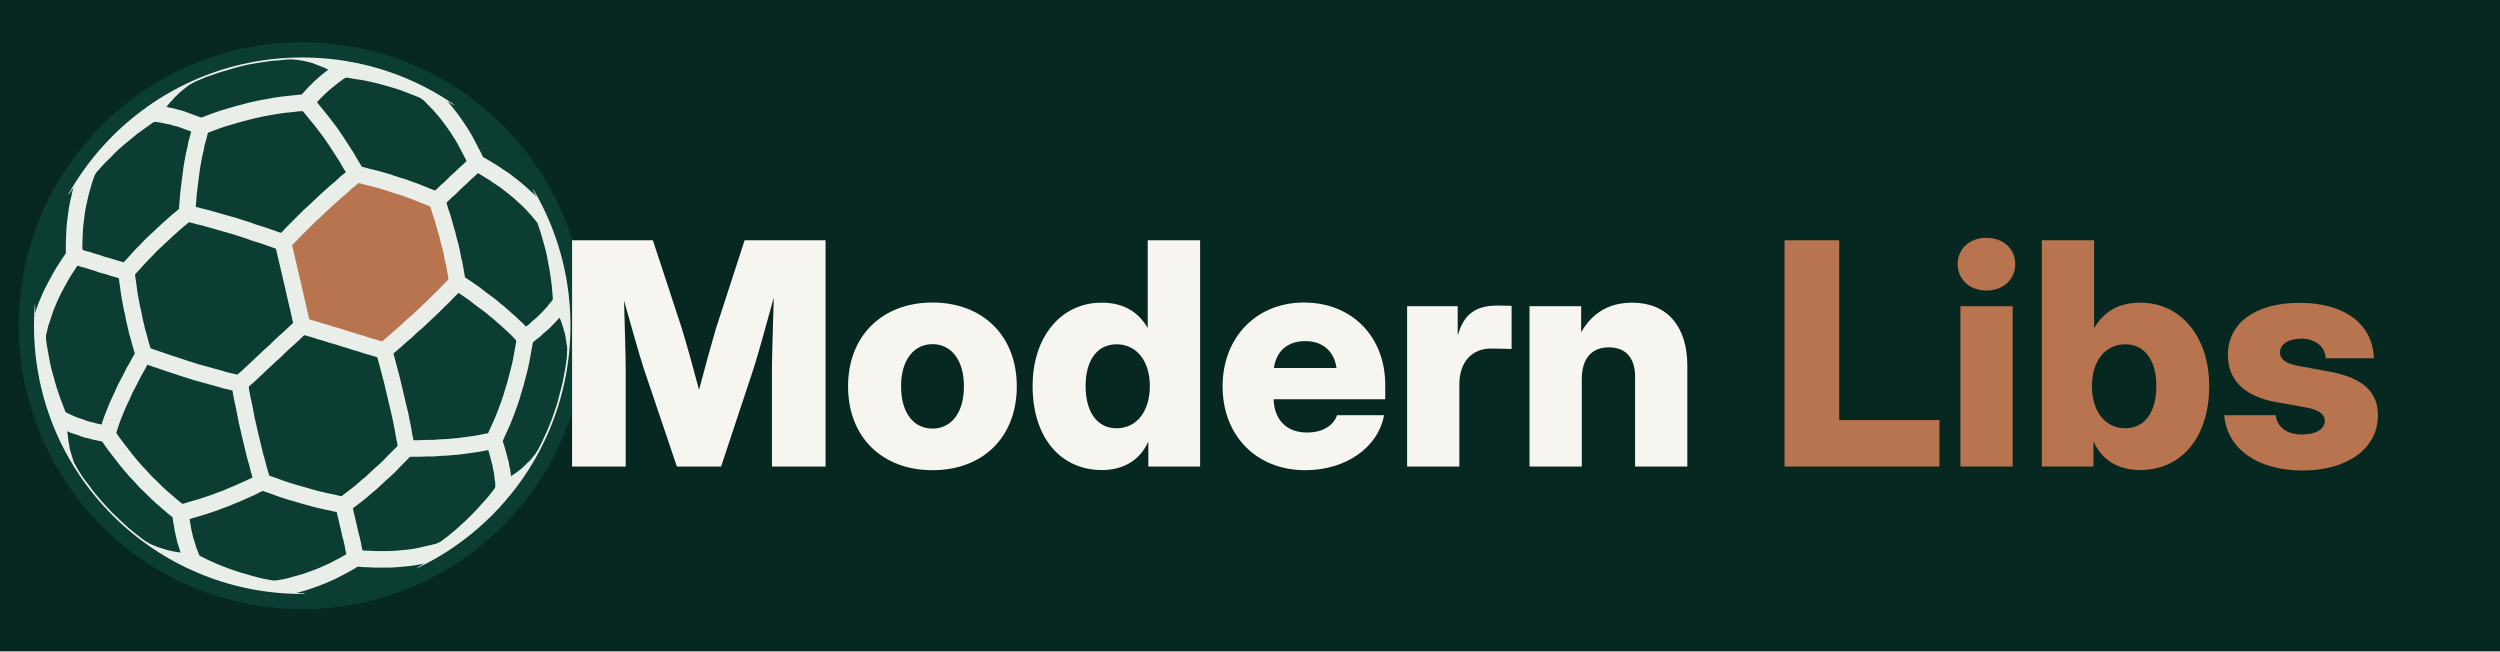
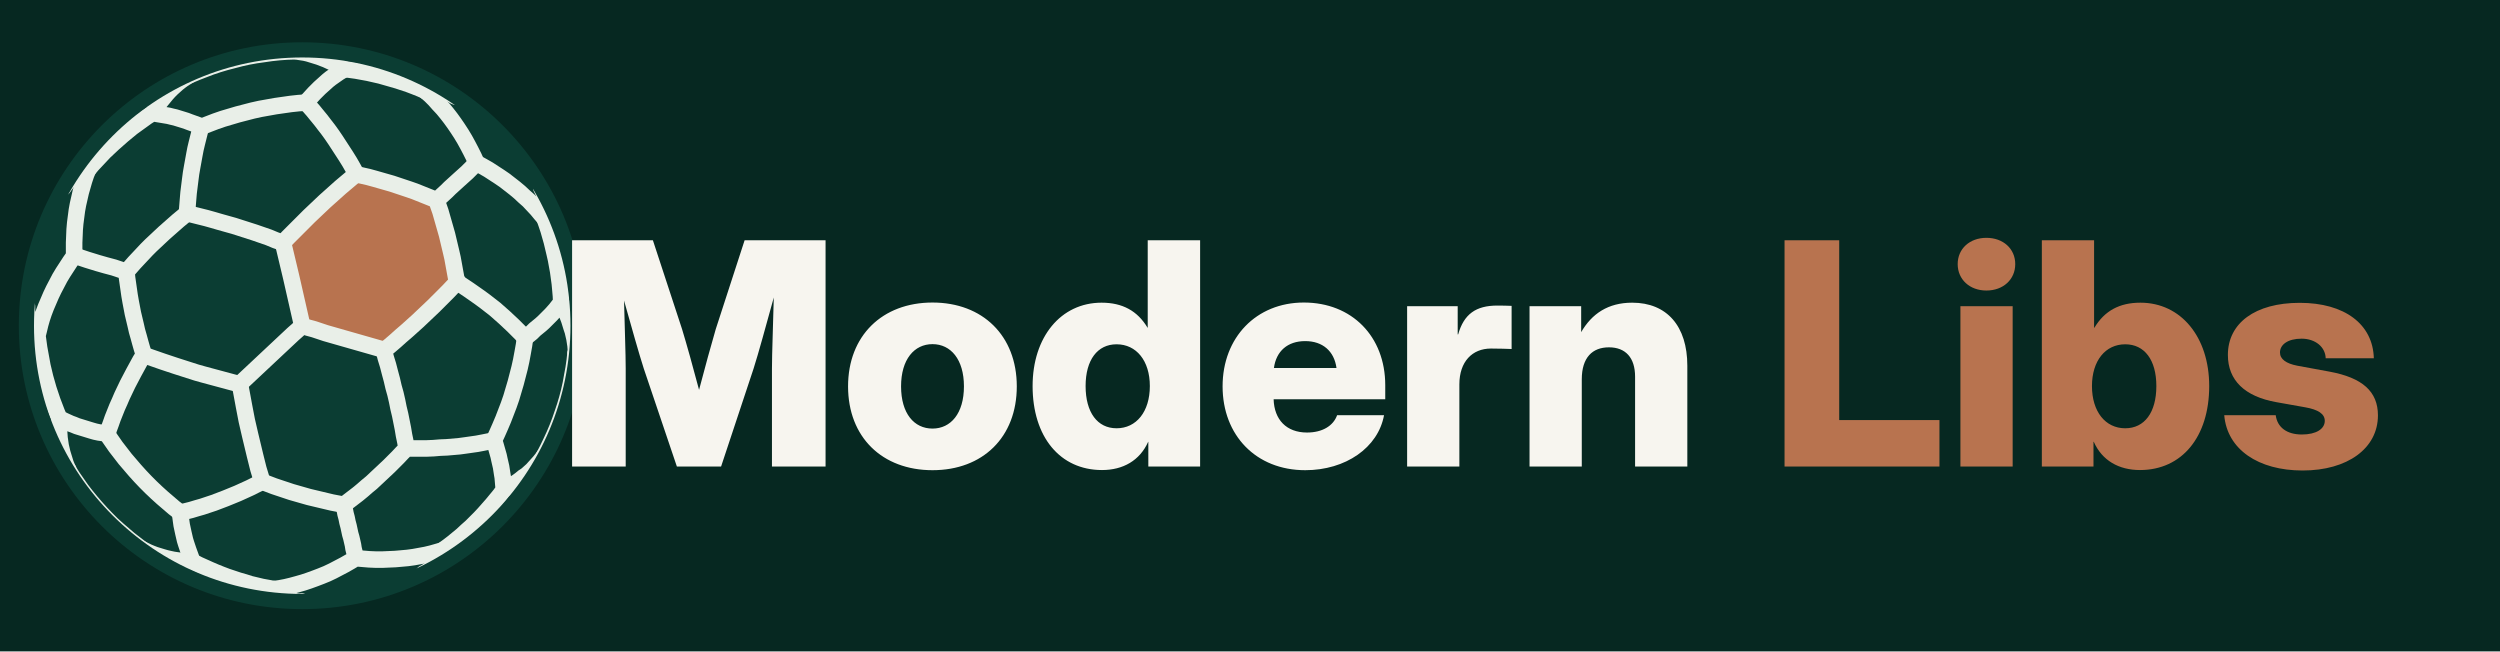
- <svg xmlns="http://www.w3.org/2000/svg" width="852" height="222" viewBox="0 0 852 222" role="img" aria-label="Modern Libs compact horizontal dark logo">
+ <svg xmlns="http://www.w3.org/2000/svg" width="852" height="222" aria-label="Modern Libs compact horizontal dark logo" viewBox="0 0 852 222">
  <rect width="100%" height="100%" fill="#062821" />
-   <g transform="translate(103.000 111.000) scale(94.000)">
-     <circle cx="0" cy="0" r="1" fill="#0B3D33" />
+   <g transform="matrix(94 0 0 94 103 111)">
+     <circle r="1" fill="#0B3D33" />
    <defs>
      <clipPath id="ml-g20-disc">
-         <circle cx="0" cy="0" r="1" />
+         <circle r="1" />
      </clipPath>
    </defs>
-     <path d="M 0.488,-0.455 L 0.495,-0.435 L 0.501,-0.414 L 0.508,-0.394 L 0.514,-0.373 L 0.52,-0.352 L 0.526,-0.331 L 0.531,-0.31 L 0.537,-0.289 L 0.542,-0.267 L 0.546,-0.245 L 0.551,-0.224 L 0.555,-0.202 L 0.559,-0.18 L 0.562,-0.158 L 0.545,-0.14 L 0.528,-0.123 L 0.511,-0.105 L 0.493,-0.088 L 0.475,-0.07 L 0.456,-0.052 L 0.437,-0.034 L 0.418,-0.016 L 0.398,0.001 L 0.379,0.019 L 0.358,0.037 L 0.338,0.055 L 0.317,0.073 L 0.296,0.09 L 0.275,0.084 L 0.255,0.078 L 0.234,0.072 L 0.213,0.065 L 0.192,0.059 L 0.171,0.052 L 0.15,0.046 L 0.129,0.039 L 0.107,0.033 L 0.086,0.026 L 0.064,0.02 L 0.043,0.013 L 0.021,0.007 L -0,0 L -0.005,-0.022 L -0.01,-0.044 L -0.015,-0.066 L -0.02,-0.087 L -0.025,-0.109 L -0.03,-0.131 L -0.035,-0.153 L -0.04,-0.174 L -0.045,-0.196 L -0.05,-0.217 L -0.055,-0.238 L -0.06,-0.26 L -0.065,-0.281 L -0.07,-0.302 L -0.05,-0.321 L -0.031,-0.341 L -0.012,-0.36 L 0.007,-0.379 L 0.026,-0.398 L 0.046,-0.416 L 0.065,-0.434 L 0.084,-0.452 L 0.103,-0.469 L 0.122,-0.486 L 0.141,-0.502 L 0.159,-0.519 L 0.178,-0.534 L 0.196,-0.55 L 0.218,-0.545 L 0.24,-0.539 L 0.261,-0.534 L 0.283,-0.528 L 0.304,-0.522 L 0.325,-0.515 L 0.346,-0.508 L 0.367,-0.502 L 0.388,-0.494 L 0.408,-0.487 L 0.428,-0.479 L 0.448,-0.471 L 0.468,-0.463 Z" fill="#B8734F" />
-     <g clip-path="url(#ml-g20-disc)" stroke="#E9EFE8" stroke-width="0.06" fill="none" stroke-linecap="round" stroke-linejoin="round">
-       <path d="M -0.574,0.105 L -0.581,0.083 L -0.587,0.062 L -0.593,0.04 L -0.599,0.019 L -0.604,-0.003 L -0.609,-0.024 L -0.613,-0.046 L -0.618,-0.067 L -0.622,-0.089 L -0.626,-0.11 L -0.629,-0.131 L -0.632,-0.153 L -0.635,-0.174 L -0.638,-0.195" />
-       <path d="M -0.574,0.105 L -0.552,0.113 L -0.529,0.121 L -0.505,0.129 L -0.482,0.137 L -0.457,0.145 L -0.433,0.153 L -0.408,0.161 L -0.383,0.169 L -0.357,0.176 L -0.332,0.183 L -0.306,0.19 L -0.279,0.198 L -0.253,0.204 L -0.226,0.211" />
-       <path d="M -0.574,0.105 L -0.587,0.126 L -0.599,0.148 L -0.611,0.169 L -0.622,0.191 L -0.633,0.212 L -0.644,0.233 L -0.653,0.254 L -0.663,0.275 L -0.672,0.295 L -0.68,0.315 L -0.688,0.335 L -0.695,0.355 L -0.701,0.374 L -0.707,0.393" />
-       <path d="M -0.638,-0.195 L -0.653,-0.2 L -0.669,-0.205 L -0.684,-0.209 L -0.699,-0.214 L -0.713,-0.218 L -0.728,-0.222 L -0.741,-0.227 L -0.755,-0.231 L -0.768,-0.235 L -0.78,-0.239 L -0.793,-0.242 L -0.804,-0.246 L -0.816,-0.249 L -0.827,-0.253" />
-       <path d="M -0.638,-0.195 L -0.624,-0.211 L -0.609,-0.227 L -0.595,-0.243 L -0.58,-0.259 L -0.565,-0.274 L -0.55,-0.29 L -0.534,-0.305 L -0.518,-0.32 L -0.502,-0.335 L -0.486,-0.35 L -0.469,-0.365 L -0.452,-0.38 L -0.435,-0.394 L -0.418,-0.408" />
-       <path d="M 0.998,0.068 L 0.997,0.071 L 0.996,0.081 L 0.994,0.09 L 0.991,0.099" />
-       <path d="M 0.488,-0.455 L 0.5,-0.466 L 0.512,-0.477 L 0.523,-0.488 L 0.535,-0.498 L 0.546,-0.509 L 0.556,-0.519 L 0.567,-0.529 L 0.577,-0.538 L 0.587,-0.548 L 0.597,-0.557 L 0.606,-0.565 L 0.615,-0.574 L 0.624,-0.582 L 0.632,-0.59" />
-       <path d="M 0.488,-0.455 L 0.468,-0.463 L 0.448,-0.471 L 0.428,-0.479 L 0.408,-0.487 L 0.388,-0.494 L 0.367,-0.502 L 0.346,-0.508 L 0.325,-0.515 L 0.304,-0.522 L 0.283,-0.528 L 0.261,-0.534 L 0.24,-0.539 L 0.218,-0.545 L 0.196,-0.55" />
-       <path d="M 0.488,-0.455 L 0.495,-0.435 L 0.501,-0.414 L 0.508,-0.394 L 0.514,-0.373 L 0.52,-0.352 L 0.526,-0.331 L 0.531,-0.31 L 0.537,-0.289 L 0.542,-0.267 L 0.546,-0.245 L 0.551,-0.224 L 0.555,-0.202 L 0.559,-0.18 L 0.562,-0.158" />
-       <path d="M -0,0 L -0.016,0.015 L -0.033,0.031 L -0.049,0.046 L -0.066,0.061 L -0.082,0.076 L -0.098,0.092 L -0.115,0.107 L -0.131,0.122 L -0.147,0.137 L -0.163,0.152 L -0.179,0.167 L -0.195,0.182 L -0.211,0.196 L -0.226,0.211" />
-       <path d="M -0,0 L -0.005,-0.022 L -0.01,-0.044 L -0.015,-0.066 L -0.02,-0.087 L -0.025,-0.109 L -0.03,-0.131 L -0.035,-0.153 L -0.04,-0.174 L -0.045,-0.196 L -0.05,-0.217 L -0.055,-0.238 L -0.06,-0.26 L -0.065,-0.281 L -0.07,-0.302" />
-       <path d="M -0,0 L 0.021,0.007 L 0.043,0.013 L 0.064,0.02 L 0.086,0.026 L 0.107,0.033 L 0.129,0.039 L 0.15,0.046 L 0.171,0.052 L 0.192,0.059 L 0.213,0.065 L 0.234,0.072 L 0.255,0.078 L 0.275,0.084 L 0.296,0.09" />
-       <path d="M -0.226,0.211 L -0.222,0.238 L -0.217,0.265 L -0.211,0.292 L -0.206,0.318 L -0.201,0.344 L -0.195,0.37 L -0.189,0.396 L -0.183,0.421 L -0.177,0.446 L -0.171,0.471 L -0.164,0.495 L -0.158,0.519 L -0.151,0.543 L -0.145,0.566" />
-       <path d="M -0.827,-0.253 L -0.841,-0.233 L -0.854,-0.213 L -0.867,-0.193 L -0.879,-0.172 L -0.89,-0.152 L -0.901,-0.131 L -0.911,-0.111 L -0.92,-0.09 L -0.929,-0.069 L -0.936,-0.048 L -0.943,-0.027 L -0.95,-0.006 L -0.955,0.015 L -0.96,0.036" />
-       <path d="M -0.827,-0.253 L -0.827,-0.277 L -0.827,-0.301 L -0.826,-0.325 L -0.825,-0.349 L -0.823,-0.372 L -0.82,-0.395 L -0.817,-0.418 L -0.813,-0.44 L -0.808,-0.462 L -0.803,-0.484 L -0.797,-0.505 L -0.791,-0.526 L -0.784,-0.547 L -0.776,-0.567" />
-       <path d="M -0.96,0.036 L -0.958,0.058 L -0.955,0.079 L -0.951,0.101 L -0.947,0.123 L -0.943,0.144 L -0.938,0.166 L -0.932,0.187 L -0.926,0.209 L -0.92,0.23 L -0.913,0.251 L -0.906,0.272 L -0.898,0.293 L -0.89,0.314 L -0.882,0.334" />
-       <path d="M -0.96,0.036 L -0.967,0.026 L -0.974,0.016 L -0.98,0.007 L -0.984,-0.003 L -0.989,-0.013 L -0.992,-0.023 L -0.995,-0.032 L -0.997,-0.042 L -0.998,-0.052 L -0.998,-0.061 L -0.998,-0.068" />
-       <path d="M -0.707,0.393 L -0.722,0.39 L -0.737,0.387 L -0.751,0.384 L -0.765,0.38 L -0.779,0.377 L -0.792,0.373 L -0.804,0.368 L -0.817,0.364 L -0.829,0.36 L -0.84,0.355 L -0.851,0.35 L -0.862,0.345 L -0.872,0.34 L -0.882,0.334" />
-       <path d="M -0.707,0.393 L -0.692,0.416 L -0.675,0.439 L -0.658,0.461 L -0.641,0.483 L -0.623,0.505 L -0.605,0.526 L -0.586,0.546 L -0.567,0.567 L -0.547,0.586 L -0.527,0.606 L -0.506,0.625 L -0.485,0.643 L -0.464,0.661 L -0.442,0.678" />
-       <path d="M -0.882,0.334 L -0.882,0.349 L -0.882,0.364 L -0.882,0.378 L -0.881,0.393 L -0.879,0.407 L -0.878,0.421 L -0.875,0.434 L -0.873,0.448 L -0.87,0.461 L -0.866,0.474 L -0.862,0.487 L -0.858,0.5 L -0.853,0.512 L -0.847,0.524" />
-       <path d="M 0.939,-0.086 L 0.946,-0.073 L 0.952,-0.06 L 0.958,-0.046 L 0.964,-0.033 L 0.969,-0.02 L 0.973,-0.007 L 0.977,0.007 L 0.981,0.02 L 0.984,0.033 L 0.986,0.047 L 0.988,0.06 L 0.99,0.073 L 0.991,0.086 L 0.991,0.099" />
-       <path d="M 0.939,-0.086 L 0.938,-0.108 L 0.936,-0.131 L 0.934,-0.153 L 0.931,-0.175 L 0.928,-0.197 L 0.924,-0.219 L 0.92,-0.24 L 0.916,-0.262 L 0.911,-0.283 L 0.905,-0.305 L 0.899,-0.326 L 0.893,-0.347 L 0.886,-0.368 L 0.879,-0.389" />
-       <path d="M 0.939,-0.086 L 0.933,-0.077 L 0.926,-0.068 L 0.918,-0.059 L 0.911,-0.049 L 0.902,-0.04 L 0.894,-0.031 L 0.885,-0.022 L 0.875,-0.012 L 0.865,-0.003 L 0.854,0.006 L 0.844,0.016 L 0.832,0.025 L 0.821,0.034 L 0.808,0.044" />
-       <path d="M 0.991,0.099 L 0.988,0.127 L 0.984,0.155 L 0.979,0.183 L 0.974,0.21 L 0.967,0.237 L 0.96,0.264 L 0.953,0.291 L 0.944,0.318 L 0.935,0.344 L 0.925,0.37 L 0.914,0.396 L 0.902,0.422 L 0.89,0.447 L 0.877,0.472" />
-       <path d="M 0.867,-0.499 L 0.87,-0.493 L 0.874,-0.484 L 0.877,-0.475 L 0.88,-0.465 L 0.882,-0.455 L 0.883,-0.445 L 0.883,-0.434 L 0.883,-0.423 L 0.882,-0.412 L 0.881,-0.4 L 0.879,-0.389" />
-       <path d="M 0.879,-0.389 L 0.865,-0.405 L 0.851,-0.422 L 0.836,-0.438 L 0.821,-0.454 L 0.804,-0.469 L 0.788,-0.484 L 0.77,-0.499 L 0.752,-0.513 L 0.734,-0.527 L 0.714,-0.54 L 0.695,-0.553 L 0.674,-0.566 L 0.654,-0.578 L 0.632,-0.59" />
-       <path d="M 0.632,-0.59 L 0.622,-0.612 L 0.611,-0.633 L 0.6,-0.654 L 0.589,-0.675 L 0.577,-0.695 L 0.564,-0.715 L 0.551,-0.734 L 0.538,-0.752 L 0.524,-0.77 L 0.51,-0.787 L 0.495,-0.804 L 0.48,-0.819 L 0.465,-0.835 L 0.449,-0.849" />
-       <path d="M -0.07,-0.302 L -0.05,-0.321 L -0.031,-0.341 L -0.012,-0.36 L 0.007,-0.379 L 0.026,-0.398 L 0.046,-0.416 L 0.065,-0.434 L 0.084,-0.452 L 0.103,-0.469 L 0.122,-0.486 L 0.141,-0.502 L 0.159,-0.519 L 0.178,-0.534 L 0.196,-0.55" />
-       <path d="M -0.07,-0.302 L -0.095,-0.311 L -0.121,-0.32 L -0.147,-0.329 L -0.173,-0.337 L -0.198,-0.346 L -0.223,-0.354 L -0.248,-0.362 L -0.273,-0.369 L -0.298,-0.376 L -0.322,-0.383 L -0.347,-0.39 L -0.371,-0.396 L -0.394,-0.402 L -0.418,-0.408" />
-       <path d="M 0.196,-0.55 L 0.184,-0.572 L 0.171,-0.593 L 0.159,-0.614 L 0.146,-0.634 L 0.133,-0.654 L 0.12,-0.674 L 0.107,-0.693 L 0.094,-0.711 L 0.08,-0.729 L 0.067,-0.746 L 0.053,-0.763 L 0.04,-0.779 L 0.027,-0.795 L 0.013,-0.809" />
-       <path d="M -0.418,-0.408 L -0.416,-0.433 L -0.414,-0.458 L -0.412,-0.482 L -0.409,-0.506 L -0.406,-0.53 L -0.403,-0.553 L -0.4,-0.576 L -0.396,-0.598 L -0.392,-0.62 L -0.387,-0.641 L -0.383,-0.662 L -0.377,-0.683 L -0.372,-0.703 L -0.367,-0.722" />
-       <path d="M -0.367,-0.722 L -0.341,-0.732 L -0.314,-0.742 L -0.288,-0.751 L -0.261,-0.759 L -0.234,-0.767 L -0.207,-0.774 L -0.18,-0.781 L -0.153,-0.787 L -0.125,-0.792 L -0.098,-0.797 L -0.07,-0.801 L -0.042,-0.804 L -0.015,-0.807 L 0.013,-0.809" />
-       <path d="M -0.367,-0.722 L -0.381,-0.728 L -0.395,-0.733 L -0.408,-0.738 L -0.422,-0.743 L -0.435,-0.748 L -0.448,-0.752 L -0.461,-0.755 L -0.474,-0.759 L -0.486,-0.761 L -0.498,-0.764 L -0.51,-0.766 L -0.522,-0.768 L -0.533,-0.769 L -0.544,-0.77" />
-       <path d="M 0.013,-0.809 L 0.023,-0.821 L 0.033,-0.832 L 0.043,-0.843 L 0.053,-0.853 L 0.063,-0.863 L 0.073,-0.872 L 0.083,-0.881 L 0.093,-0.889 L 0.103,-0.897 L 0.113,-0.905 L 0.123,-0.912 L 0.132,-0.919 L 0.142,-0.925 L 0.151,-0.931" />
-       <path d="M -0.544,-0.77 L -0.563,-0.758 L -0.581,-0.745 L -0.599,-0.732 L -0.617,-0.719 L -0.634,-0.705 L -0.651,-0.691 L -0.668,-0.677 L -0.685,-0.662 L -0.701,-0.647 L -0.716,-0.631 L -0.732,-0.616 L -0.747,-0.6 L -0.762,-0.583 L -0.776,-0.567" />
-       <path d="M -0.544,-0.77 L -0.536,-0.783 L -0.528,-0.795 L -0.519,-0.807 L -0.511,-0.818 L -0.502,-0.829 L -0.492,-0.839 L -0.483,-0.85 L -0.473,-0.859 L -0.463,-0.869 L -0.453,-0.877 L -0.442,-0.886 L -0.432,-0.894 L -0.421,-0.901 L -0.41,-0.908" />
-       <path d="M -0.776,-0.567 L -0.787,-0.563 L -0.798,-0.558 L -0.808,-0.553 L -0.818,-0.548 L -0.827,-0.542 L -0.835,-0.536 L -0.843,-0.529 L -0.85,-0.522 L -0.856,-0.515 L -0.862,-0.507 L -0.865,-0.501" />
-       <path d="M -0.442,0.678 L -0.422,0.674 L -0.403,0.668 L -0.382,0.662 L -0.362,0.656 L -0.341,0.649 L -0.32,0.642 L -0.299,0.634 L -0.277,0.626 L -0.256,0.617 L -0.234,0.608 L -0.212,0.598 L -0.189,0.588 L -0.167,0.577 L -0.145,0.566" />
-       <path d="M -0.442,0.678 L -0.44,0.693 L -0.438,0.708 L -0.435,0.723 L -0.433,0.737 L -0.43,0.751 L -0.427,0.764 L -0.424,0.777 L -0.42,0.789 L -0.416,0.802 L -0.413,0.813 L -0.408,0.825 L -0.404,0.836 L -0.4,0.846 L -0.395,0.856" />
-       <path d="M 0.194,0.842 L 0.192,0.831 L 0.189,0.82 L 0.186,0.808 L 0.184,0.795 L 0.181,0.782 L 0.178,0.769 L 0.174,0.755 L 0.171,0.741 L 0.168,0.727 L 0.164,0.712 L 0.161,0.697 L 0.157,0.682 L 0.154,0.666 L 0.15,0.65" />
-       <path d="M 0.194,0.842 L 0.174,0.855 L 0.153,0.867 L 0.132,0.878 L 0.111,0.889 L 0.089,0.899 L 0.068,0.908 L 0.047,0.916 L 0.025,0.924 L 0.004,0.931 L -0.018,0.937 L -0.039,0.943 L -0.06,0.948 L -0.082,0.952 L -0.103,0.955" />
-       <path d="M 0.194,0.842 L 0.219,0.845 L 0.243,0.846 L 0.267,0.847 L 0.29,0.847 L 0.314,0.847 L 0.337,0.846 L 0.36,0.844 L 0.382,0.842 L 0.405,0.839 L 0.427,0.835 L 0.448,0.83 L 0.47,0.825 L 0.491,0.82 L 0.511,0.813" />
-       <path d="M -0.145,0.566 L -0.124,0.574 L -0.103,0.581 L -0.082,0.589 L -0.061,0.596 L -0.039,0.603 L -0.018,0.609 L 0.003,0.615 L 0.024,0.621 L 0.045,0.627 L 0.066,0.632 L 0.087,0.637 L 0.108,0.641 L 0.129,0.646 L 0.15,0.65" />
-       <path d="M 0.15,0.65 L 0.167,0.637 L 0.184,0.624 L 0.201,0.611 L 0.218,0.597 L 0.234,0.583 L 0.251,0.569 L 0.267,0.554 L 0.283,0.539 L 0.3,0.524 L 0.316,0.509 L 0.331,0.493 L 0.347,0.477 L 0.363,0.461 L 0.378,0.445" />
-       <path d="M -0.103,0.955 L -0.124,0.951 L -0.146,0.947 L -0.167,0.942 L -0.189,0.936 L -0.21,0.93 L -0.231,0.924 L -0.252,0.917 L -0.273,0.91 L -0.294,0.902 L -0.314,0.894 L -0.335,0.885 L -0.355,0.876 L -0.375,0.866 L -0.395,0.856" />
-       <path d="M -0.103,0.955 L -0.094,0.963 L -0.084,0.97 L -0.075,0.977 L -0.066,0.982 L -0.056,0.987 L -0.047,0.991 L -0.037,0.995 L -0.028,0.997 L -0.018,0.999 L -0.008,1 L -0.001,1" />
-       <path d="M -0.395,0.856 L -0.41,0.856 L -0.424,0.854 L -0.439,0.853 L -0.453,0.851 L -0.467,0.849 L -0.481,0.846 L -0.494,0.843 L -0.508,0.839 L -0.521,0.835 L -0.533,0.831 L -0.546,0.826 L -0.558,0.821 L -0.57,0.815 L -0.582,0.809" />
-       <path d="M 0.378,0.445 L 0.374,0.421 L 0.369,0.397 L 0.365,0.373 L 0.36,0.348 L 0.355,0.323 L 0.349,0.298 L 0.343,0.273 L 0.337,0.247 L 0.331,0.222 L 0.325,0.196 L 0.318,0.17 L 0.311,0.143 L 0.304,0.117 L 0.296,0.09" />
-       <path d="M 0.378,0.445 L 0.403,0.445 L 0.428,0.445 L 0.452,0.444 L 0.476,0.444 L 0.5,0.442 L 0.524,0.441 L 0.547,0.439 L 0.569,0.437 L 0.591,0.434 L 0.613,0.431 L 0.634,0.428 L 0.655,0.424 L 0.675,0.42 L 0.695,0.416" />
-       <path d="M 0.296,0.09 L 0.317,0.073 L 0.338,0.055 L 0.358,0.037 L 0.379,0.019 L 0.398,0.001 L 0.418,-0.016 L 0.437,-0.034 L 0.456,-0.052 L 0.475,-0.07 L 0.493,-0.088 L 0.511,-0.105 L 0.528,-0.123 L 0.545,-0.14 L 0.562,-0.158" />
-       <path d="M 0.562,-0.158 L 0.583,-0.144 L 0.604,-0.13 L 0.624,-0.116 L 0.643,-0.101 L 0.662,-0.087 L 0.681,-0.073 L 0.699,-0.058 L 0.716,-0.044 L 0.733,-0.029 L 0.749,-0.015 L 0.765,-0 L 0.78,0.014 L 0.794,0.029 L 0.808,0.044" />
-       <path d="M 0.808,0.044 L 0.804,0.071 L 0.799,0.098 L 0.794,0.126 L 0.788,0.153 L 0.781,0.18 L 0.774,0.207 L 0.766,0.234 L 0.758,0.261 L 0.749,0.287 L 0.739,0.314 L 0.729,0.34 L 0.718,0.365 L 0.706,0.391 L 0.695,0.416" />
-       <path d="M 0.695,0.416 L 0.699,0.43 L 0.704,0.445 L 0.708,0.459 L 0.712,0.473 L 0.715,0.486 L 0.719,0.499 L 0.721,0.513 L 0.724,0.525 L 0.726,0.538 L 0.727,0.55 L 0.729,0.562 L 0.73,0.574 L 0.73,0.585 L 0.73,0.596" />
-       <path d="M 0.151,-0.931 L 0.173,-0.928 L 0.195,-0.924 L 0.217,-0.921 L 0.239,-0.917 L 0.261,-0.912 L 0.282,-0.907 L 0.304,-0.901 L 0.325,-0.895 L 0.346,-0.889 L 0.367,-0.882 L 0.388,-0.874 L 0.408,-0.866 L 0.429,-0.858 L 0.449,-0.849" />
-       <path d="M 0.151,-0.931 L 0.139,-0.938 L 0.126,-0.946 L 0.113,-0.953 L 0.1,-0.959 L 0.087,-0.965 L 0.074,-0.97 L 0.061,-0.975 L 0.048,-0.98 L 0.035,-0.984 L 0.022,-0.987 L 0.009,-0.99 L -0.004,-0.992 L -0.017,-0.994 L -0.03,-0.996" />
-       <path d="M 0.449,-0.849 L 0.461,-0.851 L 0.473,-0.852 L 0.484,-0.852 L 0.495,-0.851 L 0.505,-0.85 L 0.516,-0.848 L 0.525,-0.845 L 0.535,-0.842 L 0.544,-0.838 L 0.552,-0.834 L 0.558,-0.83" />
-       <path d="M -0.847,0.524 L -0.854,0.517 L -0.86,0.509 L -0.865,0.501 L -0.867,0.499" />
-       <path d="M -0.847,0.524 L -0.832,0.548 L -0.817,0.571 L -0.8,0.593 L -0.783,0.616 L -0.766,0.637 L -0.747,0.659 L -0.729,0.679 L -0.709,0.7 L -0.689,0.719 L -0.669,0.738 L -0.648,0.757 L -0.626,0.775 L -0.604,0.792 L -0.582,0.809" />
-       <path d="M -0.582,0.809 L -0.575,0.816 L -0.568,0.822 L -0.56,0.828 L -0.558,0.83" />
-       <path d="M 0.865,0.501 L 0.867,0.499 L 0.871,0.49 L 0.875,0.481 L 0.877,0.472" />
-       <path d="M 0.44,0.898 L 0.446,0.895 L 0.454,0.89 L 0.462,0.884 L 0.469,0.878 L 0.476,0.87 L 0.483,0.863 L 0.49,0.854 L 0.496,0.845 L 0.501,0.835 L 0.506,0.825 L 0.511,0.813" />
-       <path d="M 0.511,0.813 L 0.529,0.8 L 0.546,0.787 L 0.563,0.773 L 0.58,0.759 L 0.596,0.744 L 0.613,0.729 L 0.628,0.714 L 0.644,0.698 L 0.659,0.682 L 0.674,0.665 L 0.689,0.649 L 0.703,0.632 L 0.717,0.614 L 0.73,0.596" />
-       <path d="M 0.73,0.596 L 0.743,0.589 L 0.756,0.582 L 0.768,0.574 L 0.78,0.566 L 0.792,0.558 L 0.803,0.55 L 0.814,0.541 L 0.824,0.532 L 0.834,0.522 L 0.844,0.513 L 0.853,0.503 L 0.861,0.493 L 0.87,0.482 L 0.877,0.472" />
-       <path d="M -0.44,-0.898 L -0.437,-0.899 L -0.428,-0.903 L -0.419,-0.906 L -0.41,-0.908" />
-       <path d="M -0.41,-0.908 L -0.384,-0.919 L -0.358,-0.93 L -0.332,-0.939 L -0.305,-0.948 L -0.278,-0.956 L -0.251,-0.964 L -0.224,-0.971 L -0.197,-0.977 L -0.169,-0.982 L -0.142,-0.986 L -0.114,-0.99 L -0.086,-0.992 L -0.058,-0.995 L -0.03,-0.996" />
-       <path d="M 0.001,-1 L -0.001,-1 L -0.011,-0.999 L -0.02,-0.998 L -0.03,-0.996" />
+     <path fill="#B8734F" d="m.488-.455.007.02.007.02.006.021.006.021.006.021.006.021.005.021.005.021.005.021.005.022.004.022.004.022.004.022.004.022-.017.017-.017.018-.018.018-.018.018-.018.018-.018.018-.019.018-.019.018-.02.018-.02.018-.02.018L.338.055.317.073.296.09.276.084.255.078.234.072.213.065.192.059.171.052.15.046.129.039.107.033.086.026.064.02.043.013.021.007 0 0l-.005-.022-.005-.022-.005-.022-.005-.022-.005-.022-.005-.022-.005-.022-.005-.022-.005-.021-.005-.021-.005-.021-.005-.021-.005-.021-.005-.021.019-.02.019-.019.019-.019.019-.019.019-.019.019-.018.019-.018.019-.018.019-.017.019-.017.019-.017.019-.016.019-.016.018-.015.022.005.022.005.022.006.021.006.021.006.021.006.021.007.021.007.021.007.02.007.02.008.02.008.02.008Z" />
+     <g fill="none" stroke="#E9EFE8" stroke-linecap="round" stroke-linejoin="round" stroke-width=".06" clip-path="url(#ml-g20-disc)">
+       <path d="M-.574.105-.581.083-.587.062-.593.04-.599.019l-.005-.022-.005-.021-.005-.021-.004-.021-.004-.021L-.626-.11l-.003-.021-.003-.021-.003-.021-.002-.021m.063.3.022.008.023.008.023.008.024.008.024.008.025.008.025.008.025.008.025.007.026.007.026.007.026.007.026.007.027.007M-.574.105-.587.126-.599.148-.611.17l-.011.021-.011.021-.01.021-.01.021-.009.021-.009.02-.008.02-.008.02-.007.02-.007.019-.006.019m.07-.589-.016-.005-.015-.005-.015-.005-.015-.004-.015-.004-.014-.004-.014-.004-.013-.004-.013-.004-.013-.004-.012-.004-.012-.004-.011-.004-.011-.003m.189.058.014-.016.014-.016.015-.016.015-.016.015-.016.015-.015.016-.015.016-.015.016-.015.017-.015.017-.015.017-.015.017-.014.017-.014M.998.068.997.071.996.081.994.09l-.003.009M.488-.455.5-.466l.012-.011.012-.011.011-.011.011-.01.011-.01.011-.01.01-.009.01-.009.01-.009.009-.009.009-.009.009-.008.008-.008m-.145.135L.468-.463.448-.471l-.02-.008-.02-.008-.02-.007L.367-.501l-.021-.007-.021-.007-.021-.006-.021-.006-.021-.006-.022-.006-.022-.005-.022-.005m.291.095.007.02.007.02.006.021.006.021.006.021.006.021.005.021.005.021.005.021.005.022.004.022.004.022.004.022.004.022M0 0l-.016.015-.017.015-.016.015-.016.015-.016.015-.016.015-.016.015-.016.015-.016.015-.016.015-.016.015-.016.015-.016.015-.016.015M0 0l-.005-.022-.005-.022-.005-.022-.005-.022-.005-.022-.005-.022-.005-.022-.005-.022-.005-.021-.005-.021-.005-.021-.005-.021-.005-.021-.005-.021M0 0l.021.007L.043.013l.021.007.021.007.021.006.021.006.021.006.021.006.021.006.021.006.021.006.021.006.021.006.021.006" />
+       <path d="m-.226.211.005.027.005.027.005.027.005.026.005.026.006.026.006.026.006.025.006.025.006.025.006.024.006.024.007.023.007.023m-.682-.818-.014.02-.013.02-.013.02-.012.02-.011.021-.011.021-.01.021-.009.021-.009.021-.008.021-.007.021-.006.021-.005.021L-.96.036m.133-.289L-.827-.277l0-.024.001-.024.001-.024.002-.023.003-.023.003-.023.004-.022.005-.022.005-.022.006-.021.006-.021.007-.021.008-.02M-.96.036l.003.022.003.022.004.022.004.022.004.022.005.021.005.021.006.021L-.92.23l.007.021.007.021.008.021.008.021.009.021M-.96.036-.967.026-.974.017-.98.007l-.005-.01-.004-.01-.003-.01-.003-.01-.002-.01-.001-.01-0-.01 0-.007m.29.462-.015-.003L-.737.387-.751.384l-.014-.004-.013-.004-.013-.004-.013-.004L-.817.364-.829.359-.84.355-.851.35-.862.345-.872.34-.882.334m.174.059.016.023.016.023.017.022.017.022.018.021.018.021.019.021.019.02.02.02.02.019.021.019.021.018.021.018.022.017M-.882.334-.882.349v.015l0.0.015.001.014.001.014.002.014.002.014.003.013.003.013.004.013.004.013.004.013.005.012.005.012M.939-.086l.007.013.006.013.006.013.005.013.005.013.004.013.004.013L.981.02l.003.013.003.013.002.013.002.013.001.013.001.013M.939-.086.938-.108.936-.131.934-.153.931-.175l-.003-.022-.004-.022-.004-.022-.005-.022-.005-.021L.905-.305.899-.326.893-.347l-.007-.021-.007-.02m.06.302-.006.009-.007.009-.007.009-.008.009L.902-.04l-.009.009-.009.009-.009.009-.01.009-.011.009-.011.009L.832.025.821.034.808.043m.183.056L.988.127.984.155.979.182.974.21.968.237l-.007.027-.008.027L.944.318.935.344l-.01.026L.914.396.902.422.89.447.877.472M.867-.499l.003.006.004.009.003.009.003.01.002.01.001.01.001.011-0.0.011-.001.011-.002.012-.002.012" />
+       <path d="M.879-.389.865-.405.851-.422l-.015-.016-.015-.016L.804-.469.788-.484.77-.499.752-.513.734-.527.715-.54l-.02-.013-.02-.013L.654-.578.632-.59m0 0-.01-.022-.011-.022-.011-.021L.589-.675l-.012-.02L.564-.715l-.013-.019L.538-.752.524-.77.51-.787.495-.803.48-.82.465-.835.449-.849m-.519.548.019-.02.019-.019.019-.019.019-.019.019-.019.019-.018.019-.018.019-.018.019-.017.019-.017.019-.017.019-.016.019-.016.018-.015m-.266.248-.026-.009L-.121-.32l-.026-.009-.026-.009-.025-.008-.025-.008-.025-.008-.025-.007-.025-.007-.024-.007L-.347-.39l-.024-.006-.024-.006-.023-.006m.614-.142L.184-.572.172-.593.159-.614.146-.634l-.013-.02L.12-.674.107-.693.094-.711.08-.729.067-.746.053-.763.04-.779.026-.795.013-.809" />
+       <path d="m-.418-.408.002-.025.002-.025.002-.024.003-.024.003-.024.003-.023.004-.023.004-.022.004-.022.004-.021.005-.021.005-.02.005-.02.006-.019m0 0 .026-.01.026-.01.026-.009.027-.008.027-.008.027-.007.027-.007.027-.006.028-.005.028-.005.028-.004.028-.004.028-.003.028-.002" />
+       <path d="m-.366-.722-.014-.006-.014-.005-.014-.005-.013-.005-.013-.004-.013-.004-.013-.004-.013-.003-.012-.003-.012-.002-.012-.002-.012-.002L-.533-.769-.544-.77m.557-.039.01-.011.01-.011.01-.011.01-.01.01-.01.01-.009.01-.009.01-.009.01-.008.01-.007.01-.007.01-.007.01-.006.01-.006M-.544-.77l-.019.012-.018.013-.018.013-.018.013-.017.014-.017.014-.017.015-.017.015-.016.015-.016.015-.015.016-.015.016-.015.016-.014.017M-.544-.77l.008-.013.008-.012.009-.012.009-.011.009-.011.009-.011.009-.01.01-.01.01-.009.01-.009.01-.008.011-.008.011-.007.011-.007m-.366.342-.011.004-.011.004-.01.005-.01.005-.009.006-.008.006-.008.007-.007.007-.006.007-.006.008-.004.006M-.442.678l.019-.005.02-.005.02-.006.021-.006.021-.007.021-.007.021-.008.021-.008.022-.009.022-.009.022-.01.022-.01.022-.011.022-.011m-.297.113.002.015.002.015.002.014.003.014.003.014.003.013.003.013.004.013.004.012.004.012.004.011.004.011.004.011.005.01M.195.843.192.831.189.82.186.808.184.795.181.782.178.769.174.755.171.741.168.727.164.712.161.697.157.682.154.666.15.65m.044.193L.174.855l-.021.012-.021.011-.021.011-.021.01L.068.908.047.916.025.924.004.931l-.021.006L-.039.943l-.021.005-.021.004-.021.003M.195.843l.024.002.024.002.024.001.024 0L.314.847.337.846.36.844.382.842l.022-.003.022-.004.022-.004.021-.005.021-.006.021-.006" />
+       <path d="m-.144.566.021.008.021.008.021.007.021.007.021.007.021.006.021.006.021.006.021.005.021.005.021.005.021.005.021.004.021.004" />
+       <path d="M.15.65.167.637l.017-.013.017-.013L.218.597.234.583.251.569.267.554.283.539l.016-.015.016-.015.016-.016.016-.016.015-.016L.378.445m-.481.51-.021-.004L-.146.947l-.021-.005-.021-.005L-.21.93-.231.924l-.021-.007-.021-.007L-.294.902-.314.894-.335.885-.355.876l-.02-.009-.02-.01m.292.099.009.008.009.007.009.006.009.006.009.005.009.004.01.003.009.003.01.002.01.001L-.002 1M-.395.856-.41.856l-.015-.001L-.439.853-.453.851-.467.849-.481.846-.494.843-.508.839l-.013-.004-.013-.004-.013-.005-.012-.005-.012-.006-.012-.006M.378.445.374.421.369.397.365.373.36.348.355.323.349.298.344.273.338.247.331.222.325.196.318.17.311.143.303.117.296.09M.378.445.403.445.428.445.452.445.476.444.5.442.524.441l.023-.002.023-.002.022-.003L.613.431.634.428.655.424.675.42.695.416M.296.09.317.073.338.055.358.037.379.019l.02-.018.02-.018.019-.018.019-.018.019-.018.018-.018.018-.018.018-.018.017-.018.017-.017" />
+       <path d="m.562-.158.021.014.021.014.02.014.02.014.019.014.018.014.018.014.017.015.017.015.016.015.016.015L.78.015.794.029l.014.015" />
+       <path d="M.808.043.804.071.799.099.794.126.788.153.781.18.774.207.766.234.758.261l-.009.026-.01.026-.01.026-.011.026-.011.025L.695.416m0 0 .005.014.004.014.004.014.004.014.003.014.003.013.003.013.002.013.002.013L.727.55l.001.012.001.012L.73.585l0.0.011M.151-.931l.022.003.022.003.022.004.022.004.022.005.022.005.021.006.021.006.021.006.021.007.021.007.021.008.02.008.02.009M.151-.931.139-.938.126-.946l-.013-.007L.1-.959l-.013-.006-.013-.005-.013-.005-.013-.004-.013-.004L.022-.987.009-.99l-.013-.002-.013-.002-.013-.001m.479.146.012-.001.012-.001H.484l.011.001.011.001.01.002.01.003.009.003.009.004.008.005L.558-.83M-.847.524-.854.517-.86.509-.865.501-.867.499m.019.025.015.024.016.023.016.023.017.022.018.022.018.021.019.021.019.02.02.02.021.019.021.018.021.018.022.017.022.017m0 0 .007.007.007.006.008.006.002.002M.865.501.867.499.871.49l.004-.009.003-.009M.44.898.446.895.454.89.462.884.469.878.476.871.483.863.49.854.496.845.501.835.506.825.511.813m0 0 .018-.013L.546.787.563.773.58.759.596.744.613.729.628.714.644.698.659.682l.015-.017.015-.017.014-.017L.717.614.73.596m0 0 .013-.007L.756.582.768.574l.012-.008.011-.008.011-.009L.814.541l.01-.009.01-.009.009-.01.009-.01.009-.01.008-.01.008-.011m-1.317-1.37.003-.001.009-.004.009-.003.01-.002m0 0 .026-.011.026-.01.026-.01.027-.009.027-.008.027-.007.027-.007.027-.006.028-.005.028-.004.028-.004.028-.003.028-.002.028-.001M.002-1h-.003l-.01.001-.01.001-.009.002" />
    </g>
-     <circle cx="0" cy="0" r="1" fill="none" stroke="#0B3D33" stroke-width="0.055" />
+     <circle r="1" fill="none" stroke="#0B3D33" stroke-width=".055" />
  </g>
-   <g fill="#F7F5EF" transform="translate(190,159) scale(0.05175781,-0.05175781)">
-     <path d="M96 0H449V645C449 743 442 922 438 1093C487 919 537 741 568 645L786 0H1077L1291 645C1323 745 1374 932 1424 1113C1420 936 1412 747 1412 645V0H1765V1490H1232L1042 905C1014 810 969 646 932 505C895 646 849 810 820 905L628 1490H96Z" transform="translate(0,0)" />
-     <path d="M608 -24C939 -24 1163 193 1163 528C1163 861 939 1080 608 1080C277 1080 52 861 52 528C52 193 277 -24 608 -24ZM608 250C487 250 401 349 401 528C401 706 488 806 608 806C728 806 815 706 815 528C815 349 728 250 608 250Z" transform="translate(1861.132,0)" />
-     <path d="M509 -23C648 -23 758 40 813 163H814V0H1155V1490H810V914H809C742 1026 643 1079 506 1079C238 1079 52 853 52 530C52 196 232 -23 509 -23ZM605 252C479 252 401 356 401 530C401 702 479 805 605 805C735 805 824 697 824 530C824 361 735 252 605 252Z" transform="translate(3076.226,0)" />
-     <path d="M596 -24C863 -24 1076 125 1115 338H806C781 268 709 224 608 224C472 224 392 309 388 443H1123V536C1123 856 904 1080 587 1080C274 1080 52 850 52 528C52 206 272 -24 596 -24ZM390 649C405 760 480 826 596 826C711 826 787 760 802 649Z" transform="translate(4327.245,0)" />
-     <path d="M96 0H440V541C440 691 525 777 648 777C698 777 759 775 784 774V1058C756 1059 727 1060 690 1060C549 1060 470 1004 432 870H429V1056H96Z" transform="translate(5498.264,0)" />
-     <path d="M440 574C440 718 510 785 619 785C728 785 791 717 791 592V0H1135V664C1135 924 1001 1079 772 1079C613 1079 506 1006 436 885V1056H96V0H440Z" transform="translate(6304.302,0)" />
-   </g>
-   <g fill="#B8734F" transform="translate(603.2031,159) scale(0.05175781,-0.05175781)">
-     <path d="M96 0H1116V306H456V1490H96Z" transform="translate(0,0)" />
-     <path d="M96 0H440V1056H96ZM267 1159C378 1159 457 1232 457 1333C457 1434 378 1506 267 1506C157 1506 78 1434 78 1333C78 1232 157 1159 267 1159Z" transform="translate(1158.038,0)" />
-     <path d="M742 -23C1019 -23 1198 196 1198 530C1198 853 1012 1079 745 1079C608 1079 509 1026 442 914H440V1490H96V0H436V163H438C492 40 603 -23 742 -23ZM645 252C515 252 426 361 426 530C426 697 515 805 645 805C772 805 850 702 850 530C850 356 772 252 645 252Z" transform="translate(1694.189,0)" />
-     <path d="M562 -26C858 -26 1058 120 1058 337C1058 494 956 585 739 625L527 664C454 678 413 707 413 751C413 803 465 842 555 842C646 842 712 787 714 713H1031C1025 938 838 1078 543 1078C249 1078 70 944 70 735C70 568 181 461 389 424L580 390C664 375 708 347 708 301C708 248 652 211 557 211C456 211 395 260 385 338H46C65 113 270 -26 562 -26Z" transform="translate(2945.207,0)" />
-   </g>
+   <path fill="#F7F5EF" d="M194.969 159h18.271v-33.384c0-5.072-.362-14.337-.569-23.188 2.536 9.006 5.124 18.219 6.729 23.188L230.682 159h15.062l11.076-33.384c1.656-5.176 4.296-14.854 6.884-24.223-.207 9.161-.621 18.943-.621 24.223V159h18.27V81.881h-27.587l-9.834 30.278c-1.449 4.917-3.778 13.405-5.693 20.703-1.915-7.298-4.296-15.786-5.797-20.703l-9.938-30.278h-27.535Zm122.828 1.242c17.132 0 28.726-11.232 28.726-28.57 0-17.235-11.594-28.57-28.726-28.57-17.132 0-28.777 11.335-28.777 28.57 0 17.339 11.646 28.57 28.777 28.57m0-14.182c-6.263 0-10.714-5.124-10.714-14.389 0-9.213 4.503-14.389 10.714-14.389s10.714 5.176 10.714 14.389c0 9.265-4.503 14.389-10.714 14.389m57.767 14.13c7.194 0 12.888-3.261 15.734-9.627h.052V159h17.649V81.881h-17.856v29.812h-.052c-3.468-5.797-8.592-8.54-15.683-8.54-13.871 0-23.498 11.697-23.498 28.415 0 17.287 9.316 28.622 23.653 28.622m4.969-14.233c-6.521 0-10.559-5.383-10.559-14.389 0-8.902 4.037-14.233 10.559-14.233 6.729 0 11.335 5.59 11.335 14.233 0 8.747-4.606 14.389-11.335 14.389m64.284 14.285c13.819 0 24.844-7.712 26.862-18.736h-15.993c-1.294 3.623-5.021 5.9-10.248 5.9-7.039 0-11.18-4.399-11.387-11.335h38.042v-4.814c0-16.562-11.335-28.156-27.742-28.156-16.2 0-27.691 11.904-27.691 28.57s11.387 28.57 28.156 28.57m-10.662-34.833c.776-5.745 4.658-9.161 10.662-9.161 5.952 0 9.886 3.416 10.662 9.161ZM479.547 159h17.805v-28.001c0-7.764 4.399-12.215 10.766-12.215 2.588 0 5.745.103 7.039.155v-14.699c-1.449-.052-2.95-.103-4.865-.103-7.298 0-11.387 2.898-13.354 9.834h-.155v-9.627H479.547Zm59.523-29.709c0-7.453 3.623-10.921 9.265-10.921s8.902 3.52 8.902 9.989V159h17.805v-34.367c0-13.457-6.936-21.48-18.788-21.48-8.229 0-13.768 3.778-17.391 10.041v-8.851h-17.598V159h17.805Z" />
+   <path fill="#B8734F" d="M608.172 159h52.793v-15.838h-34.16V81.881h-18.633Zm59.938 0h17.805v-54.656h-17.805Zm8.851-59.987c5.745 0 9.834-3.778 9.834-9.006 0-5.228-4.089-8.954-9.834-8.954-5.693 0-9.782 3.727-9.782 8.954s4.089 9.006 9.782 9.006m52.335 61.178c14.337 0 23.602-11.335 23.602-28.622 0-16.718-9.627-28.415-23.446-28.415-7.091 0-12.215 2.743-15.683 8.54h-.103V81.881h-17.805V159h17.598v-8.437h.103c2.795 6.366 8.54 9.627 15.734 9.627m-5.021-14.233c-6.729 0-11.335-5.642-11.335-14.389 0-8.644 4.606-14.233 11.335-14.233 6.573 0 10.61 5.331 10.61 14.233 0 9.006-4.037 14.389-10.61 14.389m60.454 14.389c15.32 0 25.672-7.557 25.672-18.788 0-8.126-5.279-12.836-16.511-14.906l-10.973-2.019c-3.778-.725-5.9-2.226-5.9-4.503 0-2.691 2.691-4.71 7.35-4.71 4.71 0 8.126 2.847 8.229 6.677h16.407c-.311-11.646-9.989-18.892-25.258-18.892-15.217 0-24.482 6.936-24.482 17.753 0 8.643 5.745 14.181 16.511 16.097l9.886 1.76c4.348.776 6.625 2.225 6.625 4.606 0 2.743-2.898 4.658-7.815 4.658-5.228 0-8.385-2.536-8.902-6.573h-17.546c.983 11.646 11.594 18.84 26.707 18.84" />
</svg>
